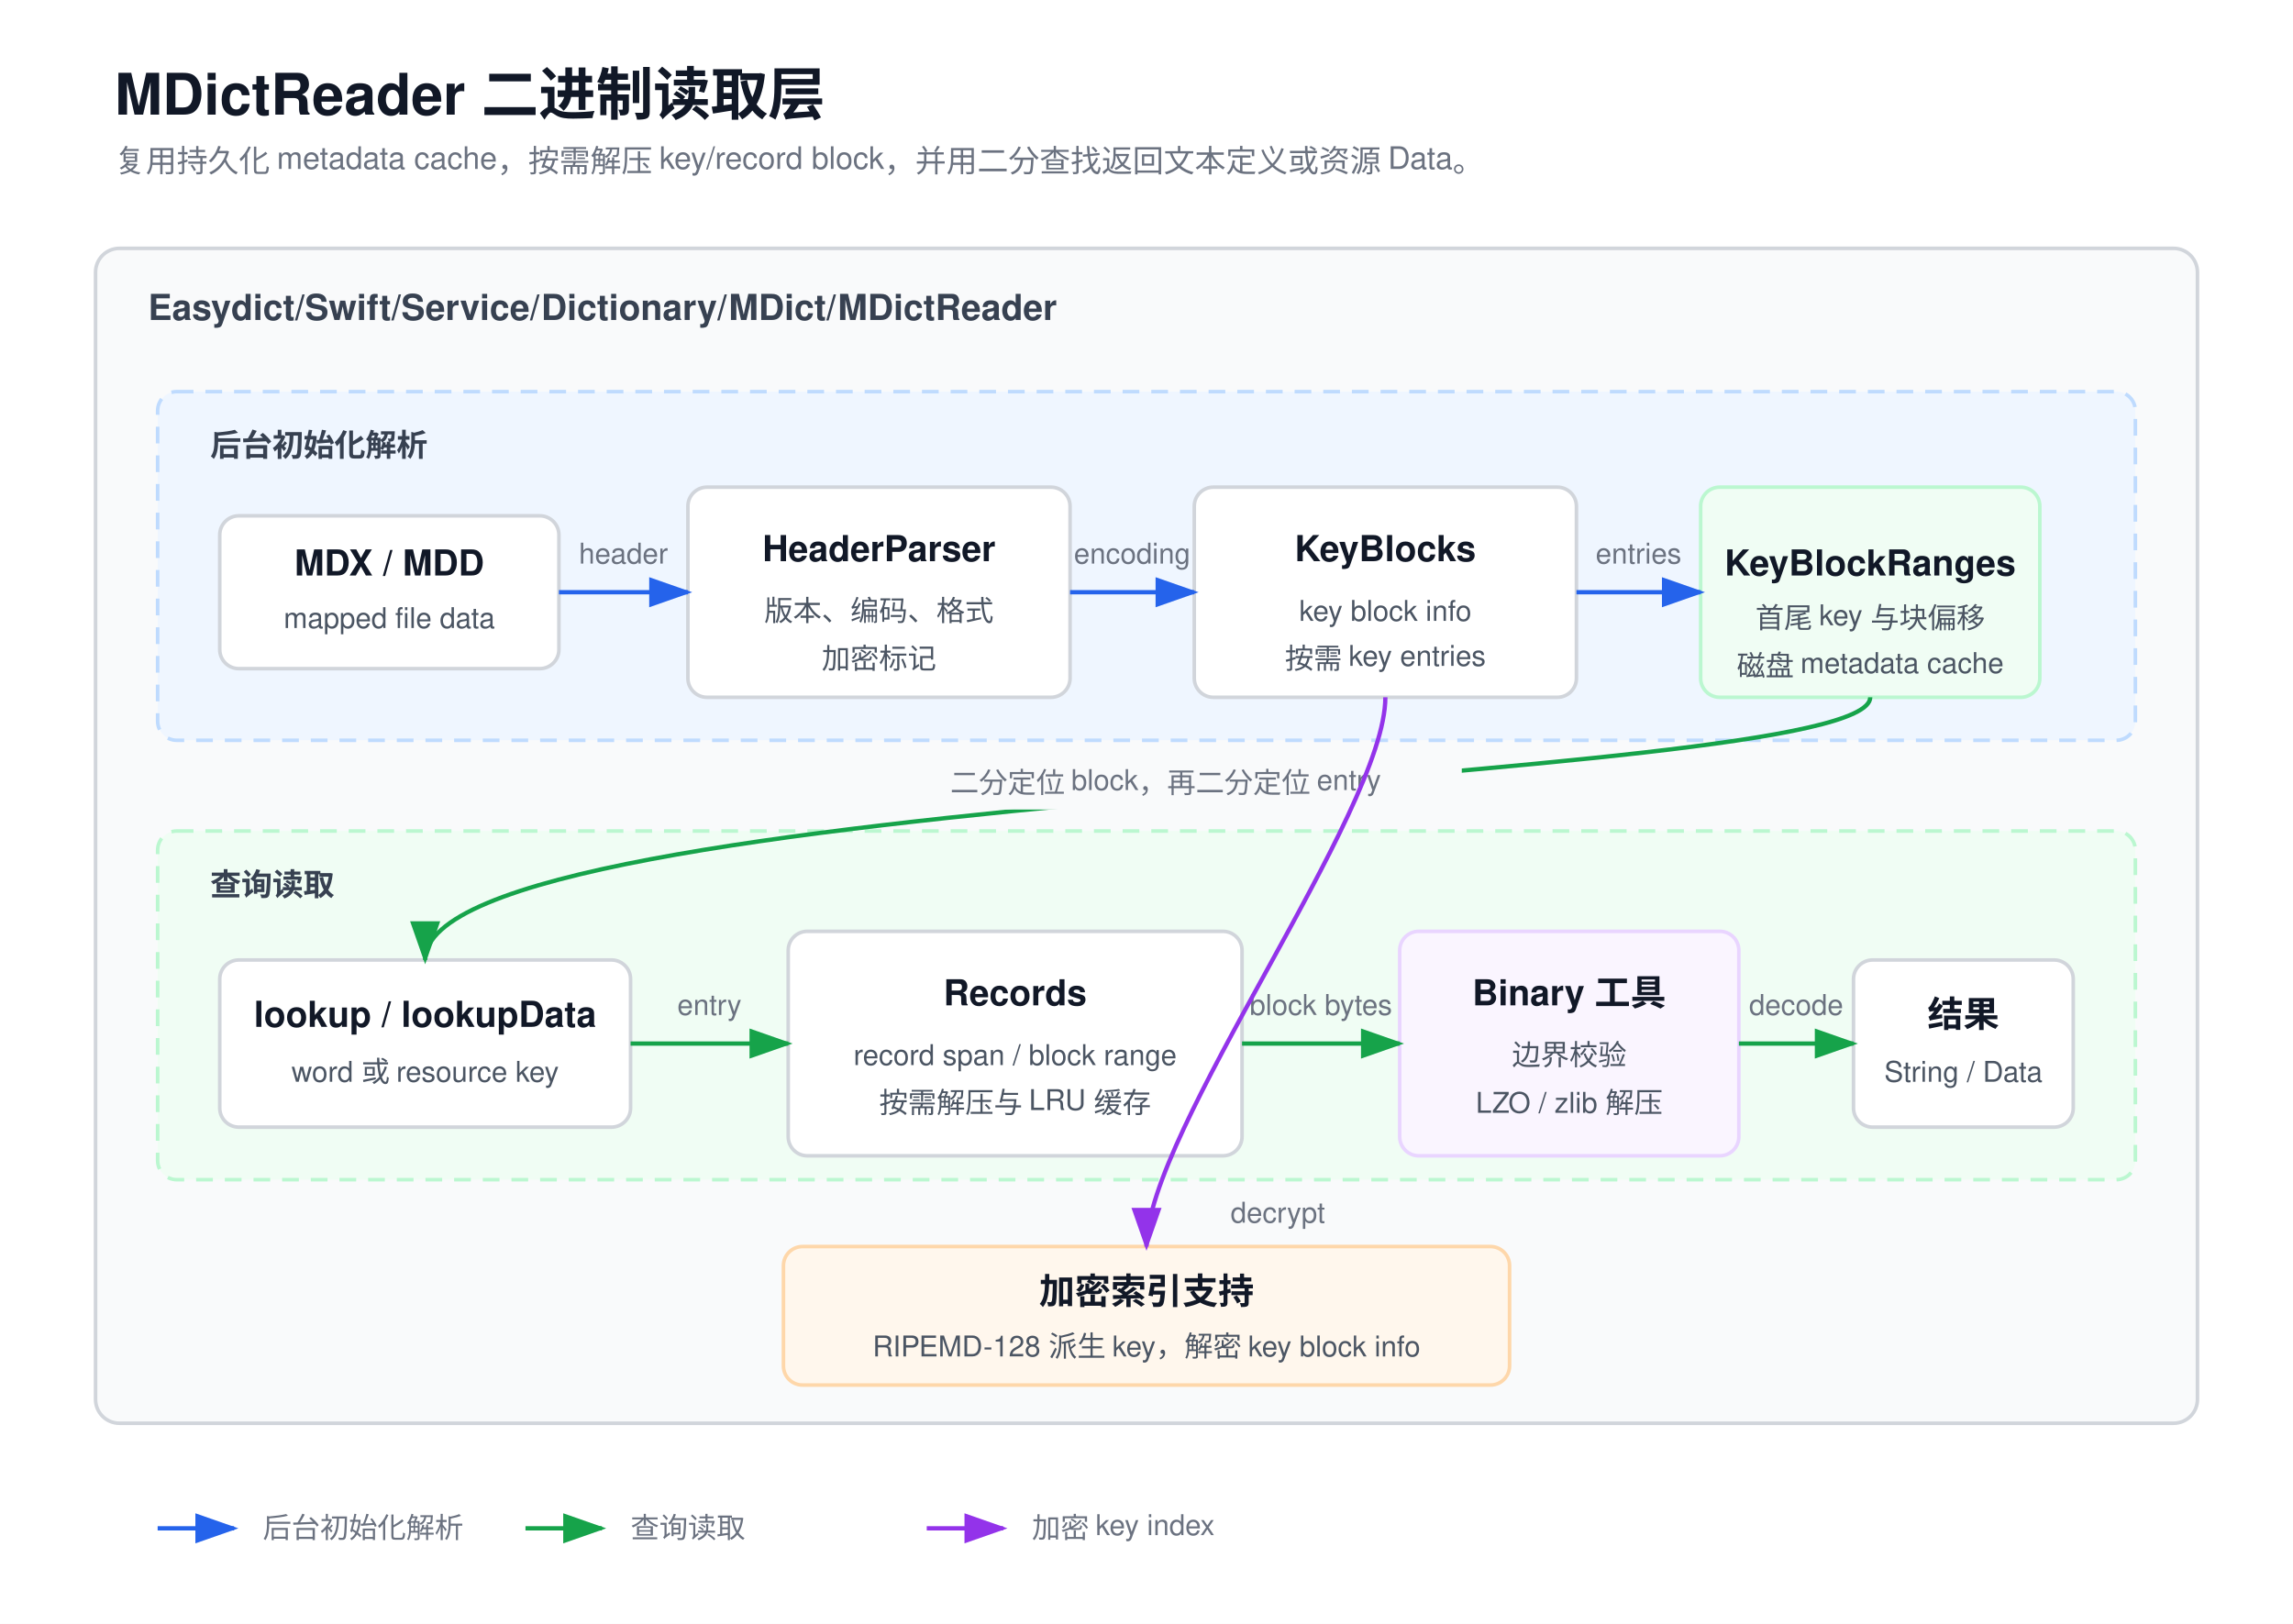
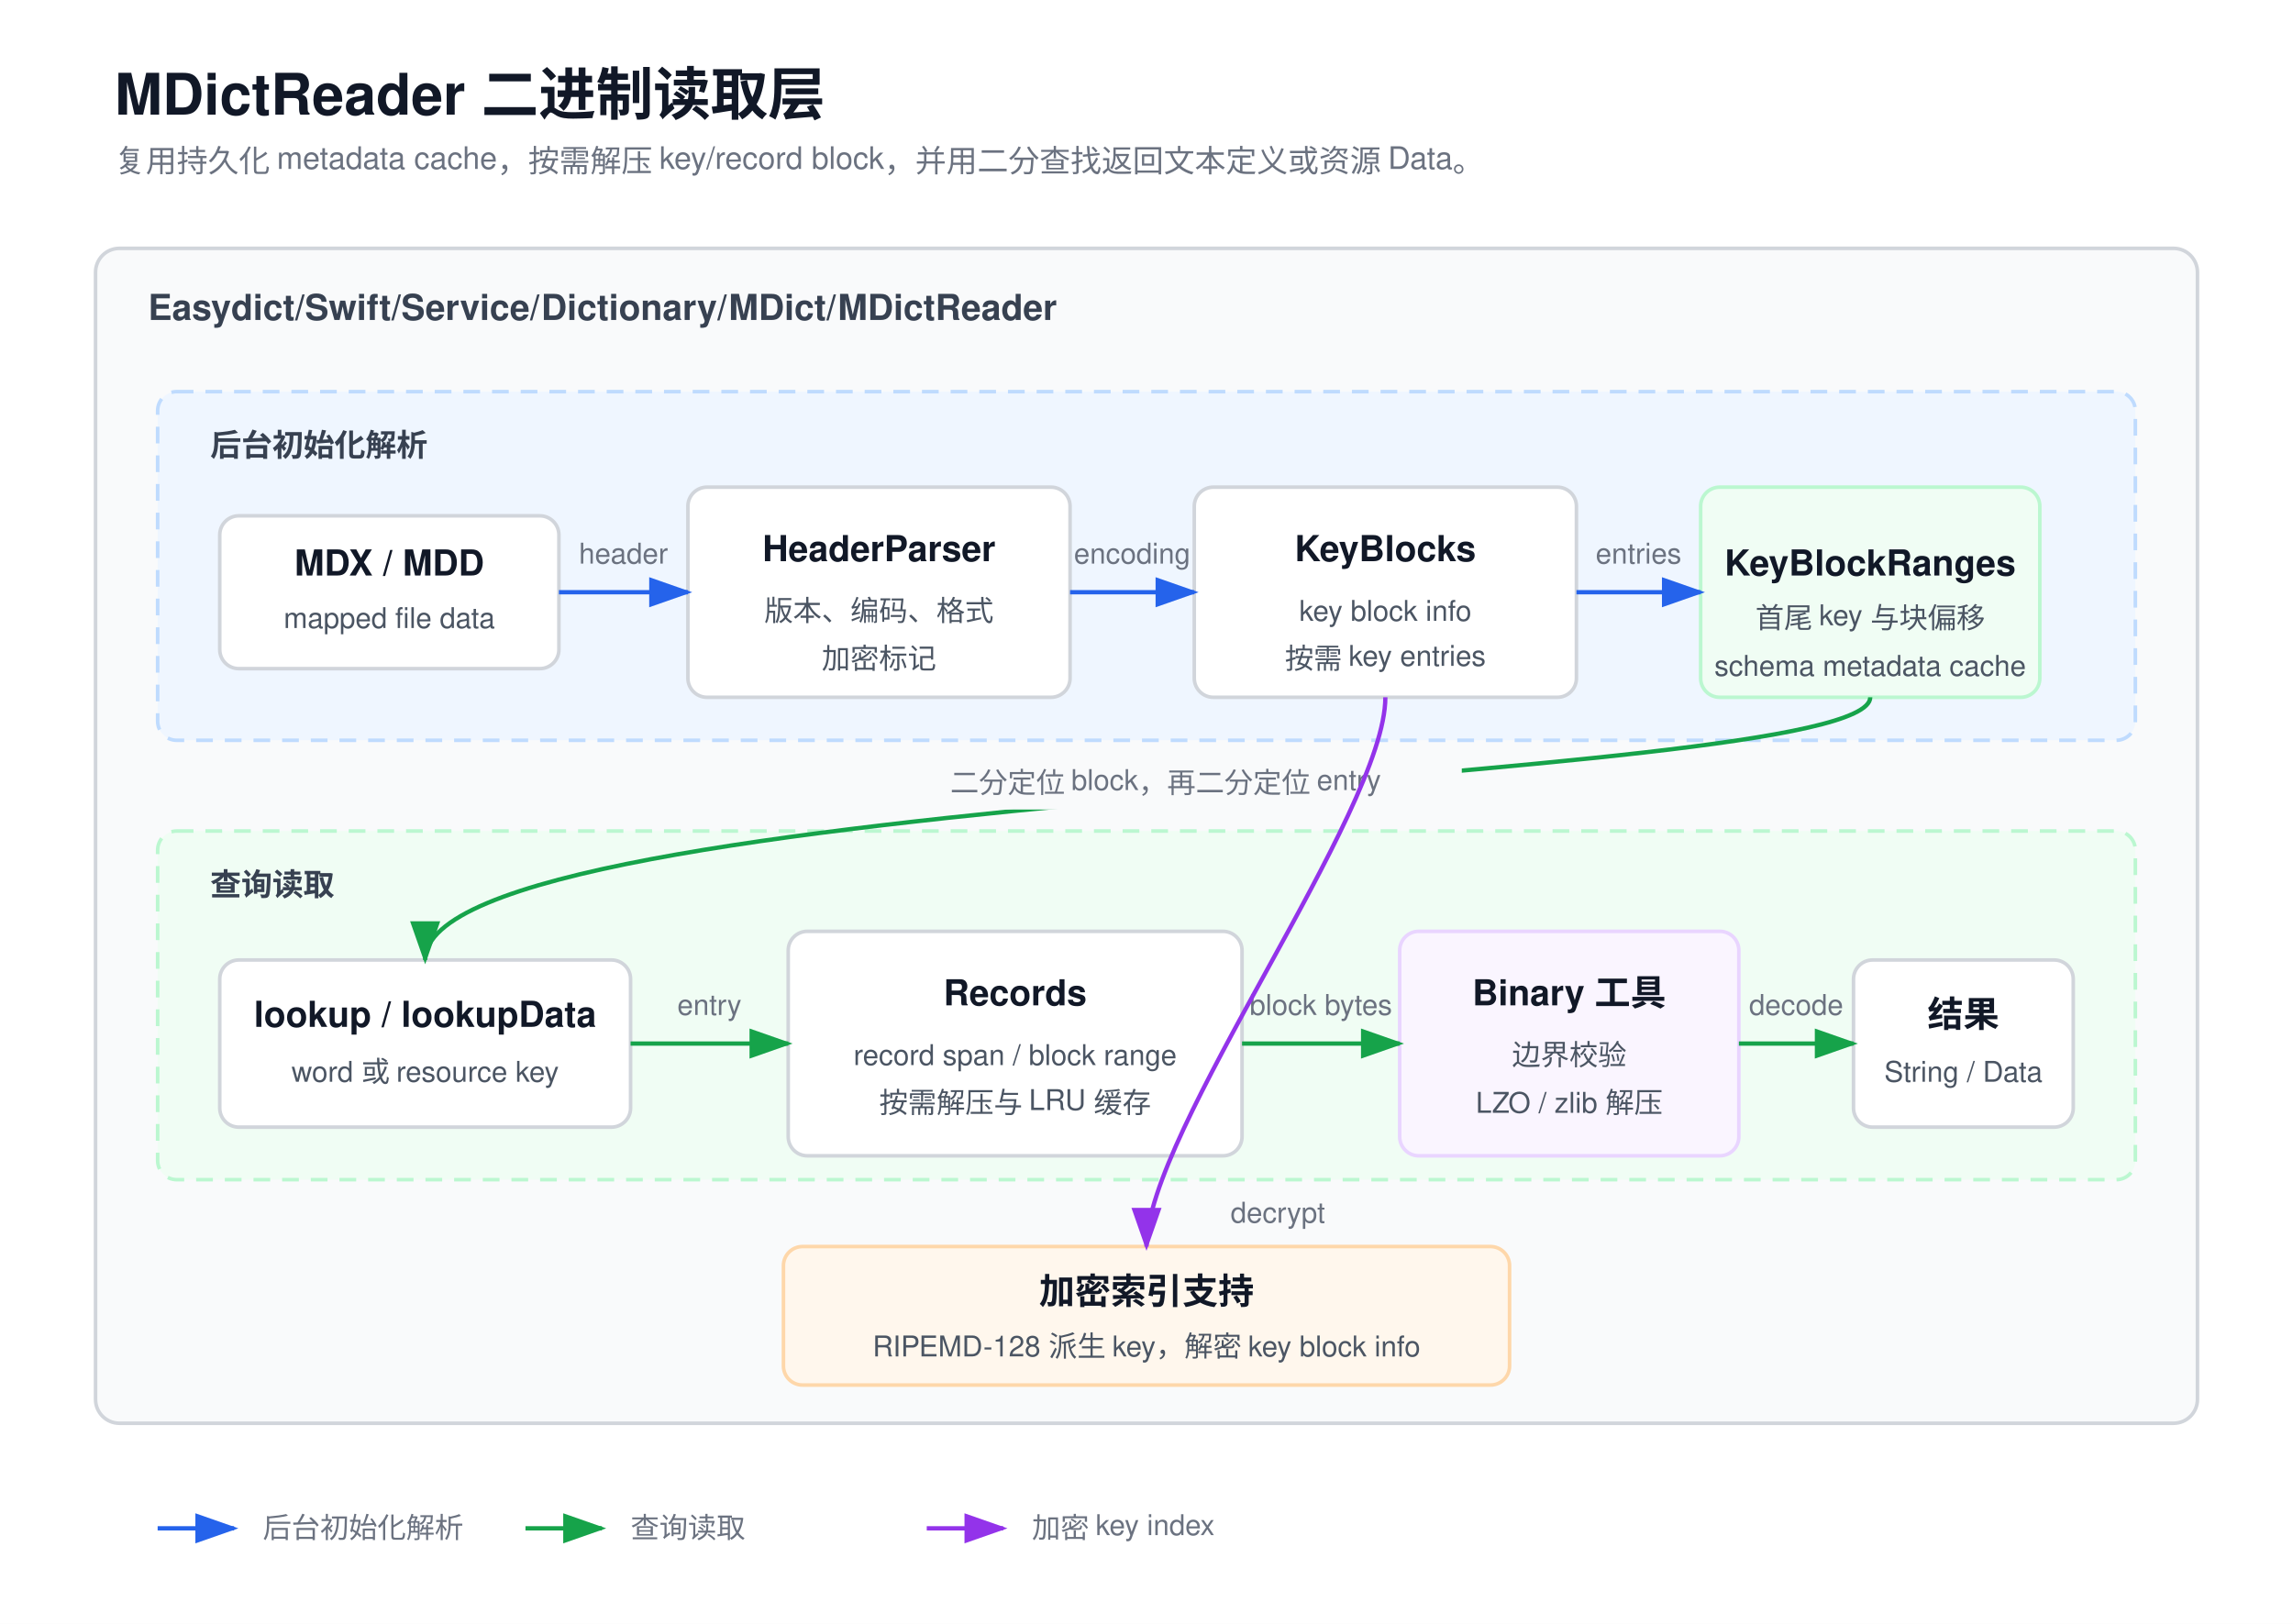
<svg xmlns="http://www.w3.org/2000/svg" viewBox="0 0 960 680" width="960" height="680" role="img" aria-labelledby="title desc">
  <style>
    text {
      font-family: 'Helvetica Neue', Helvetica, Arial, 'PingFang SC', 'Microsoft YaHei', sans-serif;
    }
    .title { fill: #111827; font-size: 24px; font-weight: 600; }
    .subtitle { fill: #6b7280; font-size: 13px; }
    .group-title { fill: #374151; font-size: 15px; font-weight: 600; }
    .box-title { fill: #111827; font-size: 15px; font-weight: 600; }
    .box-text { fill: #4b5563; font-size: 12px; }
    .label { fill: #6b7280; font-size: 12px; }
    .lane-title { fill: #374151; font-size: 13px; font-weight: 600; }
  </style>
  <defs>
    <marker id="arrow-blue" markerWidth="10" markerHeight="7" refX="9" refY="3.5" orient="auto">
      <polygon points="0 0, 10 3.5, 0 7" fill="#2563eb" />
    </marker>
    <marker id="arrow-green" markerWidth="10" markerHeight="7" refX="9" refY="3.5" orient="auto">
      <polygon points="0 0, 10 3.5, 0 7" fill="#16a34a" />
    </marker>
    <marker id="arrow-purple" markerWidth="10" markerHeight="7" refX="9" refY="3.5" orient="auto">
      <polygon points="0 0, 10 3.5, 0 7" fill="#9333ea" />
    </marker>
  </defs>
  <rect width="960" height="680" fill="#ffffff" />
  <text x="48" y="48" class="title">MDictReader 二进制读取层</text>
  <text x="48" y="72" class="subtitle">复用持久化 metadata cache，按需解压 key/record block，并用二分查找返回文本定义或资源 Data。</text>
  <rect x="40" y="104" width="880" height="492" rx="10" ry="10" fill="#f9fafb" stroke="#d1d5db" stroke-width="1.5" />
  <text x="62" y="134" class="group-title">Easydict/Swift/Service/Dictionary/MDict/MDictReader</text>
  <rect x="66" y="164" width="828" height="146" rx="8" ry="8" fill="#eff6ff" stroke="#bfdbfe" stroke-width="1.5" stroke-dasharray="7 5" />
  <text x="88" y="191" class="lane-title">后台初始化解析</text>
  <rect x="92" y="216" width="142" height="64" rx="8" ry="8" fill="#ffffff" stroke="#d1d5db" stroke-width="1.5" />
  <text x="163" y="241" text-anchor="middle" class="box-title">MDX / MDD</text>
  <text x="163" y="263" text-anchor="middle" class="box-text">mapped file data</text>
  <rect x="288" y="204" width="160" height="88" rx="8" ry="8" fill="#ffffff" stroke="#d1d5db" stroke-width="1.5" />
  <text x="368" y="235" text-anchor="middle" class="box-title">HeaderParser</text>
  <text x="368" y="260" text-anchor="middle" class="box-text">版本、编码、格式</text>
  <text x="368" y="280" text-anchor="middle" class="box-text">加密标记</text>
  <rect x="500" y="204" width="160" height="88" rx="8" ry="8" fill="#ffffff" stroke="#d1d5db" stroke-width="1.5" />
  <text x="580" y="235" text-anchor="middle" class="box-title">KeyBlocks</text>
  <text x="580" y="260" text-anchor="middle" class="box-text">key block info</text>
  <text x="580" y="280" text-anchor="middle" class="box-text">按需 key entries</text>
  <rect x="712" y="204" width="142" height="88" rx="8" ry="8" fill="#f0fdf4" stroke="#bbf7d0" stroke-width="1.5" />
  <text x="783" y="241" text-anchor="middle" class="box-title">KeyBlockRanges</text>
  <text x="783" y="263" text-anchor="middle" class="box-text">首尾 key 与块偏移</text>
-   <text x="783" y="283" text-anchor="middle" class="box-text">磁盘 metadata cache</text>
+   <text x="783" y="283" text-anchor="middle" class="box-text">schema metadata cache</text>
  <path d="M234 248 H288" stroke="#2563eb" stroke-width="1.8" fill="none" marker-end="url(#arrow-blue)" />
  <text x="261" y="236" text-anchor="middle" class="label">header</text>
  <path d="M448 248 H500" stroke="#2563eb" stroke-width="1.8" fill="none" marker-end="url(#arrow-blue)" />
  <text x="474" y="236" text-anchor="middle" class="label">encoding</text>
  <path d="M660 248 H712" stroke="#2563eb" stroke-width="1.8" fill="none" marker-end="url(#arrow-blue)" />
  <text x="686" y="236" text-anchor="middle" class="label">entries</text>
  <rect x="66" y="348" width="828" height="146" rx="8" ry="8" fill="#f0fdf4" stroke="#bbf7d0" stroke-width="1.5" stroke-dasharray="7 5" />
  <text x="88" y="375" class="lane-title">查询读取</text>
  <rect x="92" y="402" width="172" height="70" rx="8" ry="8" fill="#ffffff" stroke="#d1d5db" stroke-width="1.5" />
  <text x="178" y="430" text-anchor="middle" class="box-title">lookup / lookupData</text>
  <text x="178" y="453" text-anchor="middle" class="box-text">word 或 resource key</text>
  <rect x="330" y="390" width="190" height="94" rx="8" ry="8" fill="#ffffff" stroke="#d1d5db" stroke-width="1.5" />
  <text x="425" y="421" text-anchor="middle" class="box-title">Records</text>
  <text x="425" y="446" text-anchor="middle" class="box-text">record span / block range</text>
  <text x="425" y="466" text-anchor="middle" class="box-text">按需解压与 LRU 缓存</text>
  <rect x="586" y="390" width="142" height="94" rx="8" ry="8" fill="#faf5ff" stroke="#e9d5ff" stroke-width="1.5" />
  <text x="657" y="421" text-anchor="middle" class="box-title">Binary 工具</text>
  <text x="657" y="446" text-anchor="middle" class="box-text">边界校验</text>
  <text x="657" y="466" text-anchor="middle" class="box-text">LZO / zlib 解压</text>
  <rect x="776" y="402" width="92" height="70" rx="8" ry="8" fill="#ffffff" stroke="#d1d5db" stroke-width="1.5" />
  <text x="822" y="430" text-anchor="middle" class="box-title">结果</text>
  <text x="822" y="453" text-anchor="middle" class="box-text">String / Data</text>
  <path d="M264 437 H330" stroke="#16a34a" stroke-width="1.8" fill="none" marker-end="url(#arrow-green)" />
  <text x="297" y="425" text-anchor="middle" class="label">entry</text>
  <path d="M520 437 H586" stroke="#16a34a" stroke-width="1.8" fill="none" marker-end="url(#arrow-green)" />
  <text x="553" y="425" text-anchor="middle" class="label">block bytes</text>
  <path d="M728 437 H776" stroke="#16a34a" stroke-width="1.8" fill="none" marker-end="url(#arrow-green)" />
  <text x="752" y="425" text-anchor="middle" class="label">decode</text>
  <path d="M783 292 C783 330 178 330 178 402" stroke="#16a34a" stroke-width="1.8" fill="none" marker-end="url(#arrow-green)" />
  <rect x="364" y="315" width="248" height="24" rx="4" ry="4" fill="#f9fafb" />
  <text x="488" y="332" text-anchor="middle" class="label">二分定位 block，再二分定位 entry</text>
  <rect x="328" y="522" width="304" height="58" rx="8" ry="8" fill="#fff7ed" stroke="#fed7aa" stroke-width="1.5" />
  <text x="480" y="546" text-anchor="middle" class="box-title">加密索引支持</text>
  <text x="480" y="568" text-anchor="middle" class="box-text">RIPEMD-128 派生 key，解密 key block info</text>
  <path d="M580 292 C580 340 480 474 480 522" stroke="#9333ea" stroke-width="1.8" fill="none" marker-end="url(#arrow-purple)" />
  <text x="535" y="512" text-anchor="middle" class="label">decrypt</text>
  <g transform="translate(66, 632)">
    <line x1="0" y1="8" x2="32" y2="8" stroke="#2563eb" stroke-width="1.8" marker-end="url(#arrow-blue)" />
    <text x="44" y="12" class="label">后台初始化解析</text>
    <line x1="154" y1="8" x2="186" y2="8" stroke="#16a34a" stroke-width="1.8" marker-end="url(#arrow-green)" />
    <text x="198" y="12" class="label">查询读取</text>
    <line x1="322" y1="8" x2="354" y2="8" stroke="#9333ea" stroke-width="1.8" marker-end="url(#arrow-purple)" />
    <text x="366" y="12" class="label">加密 key index</text>
  </g>
</svg>
